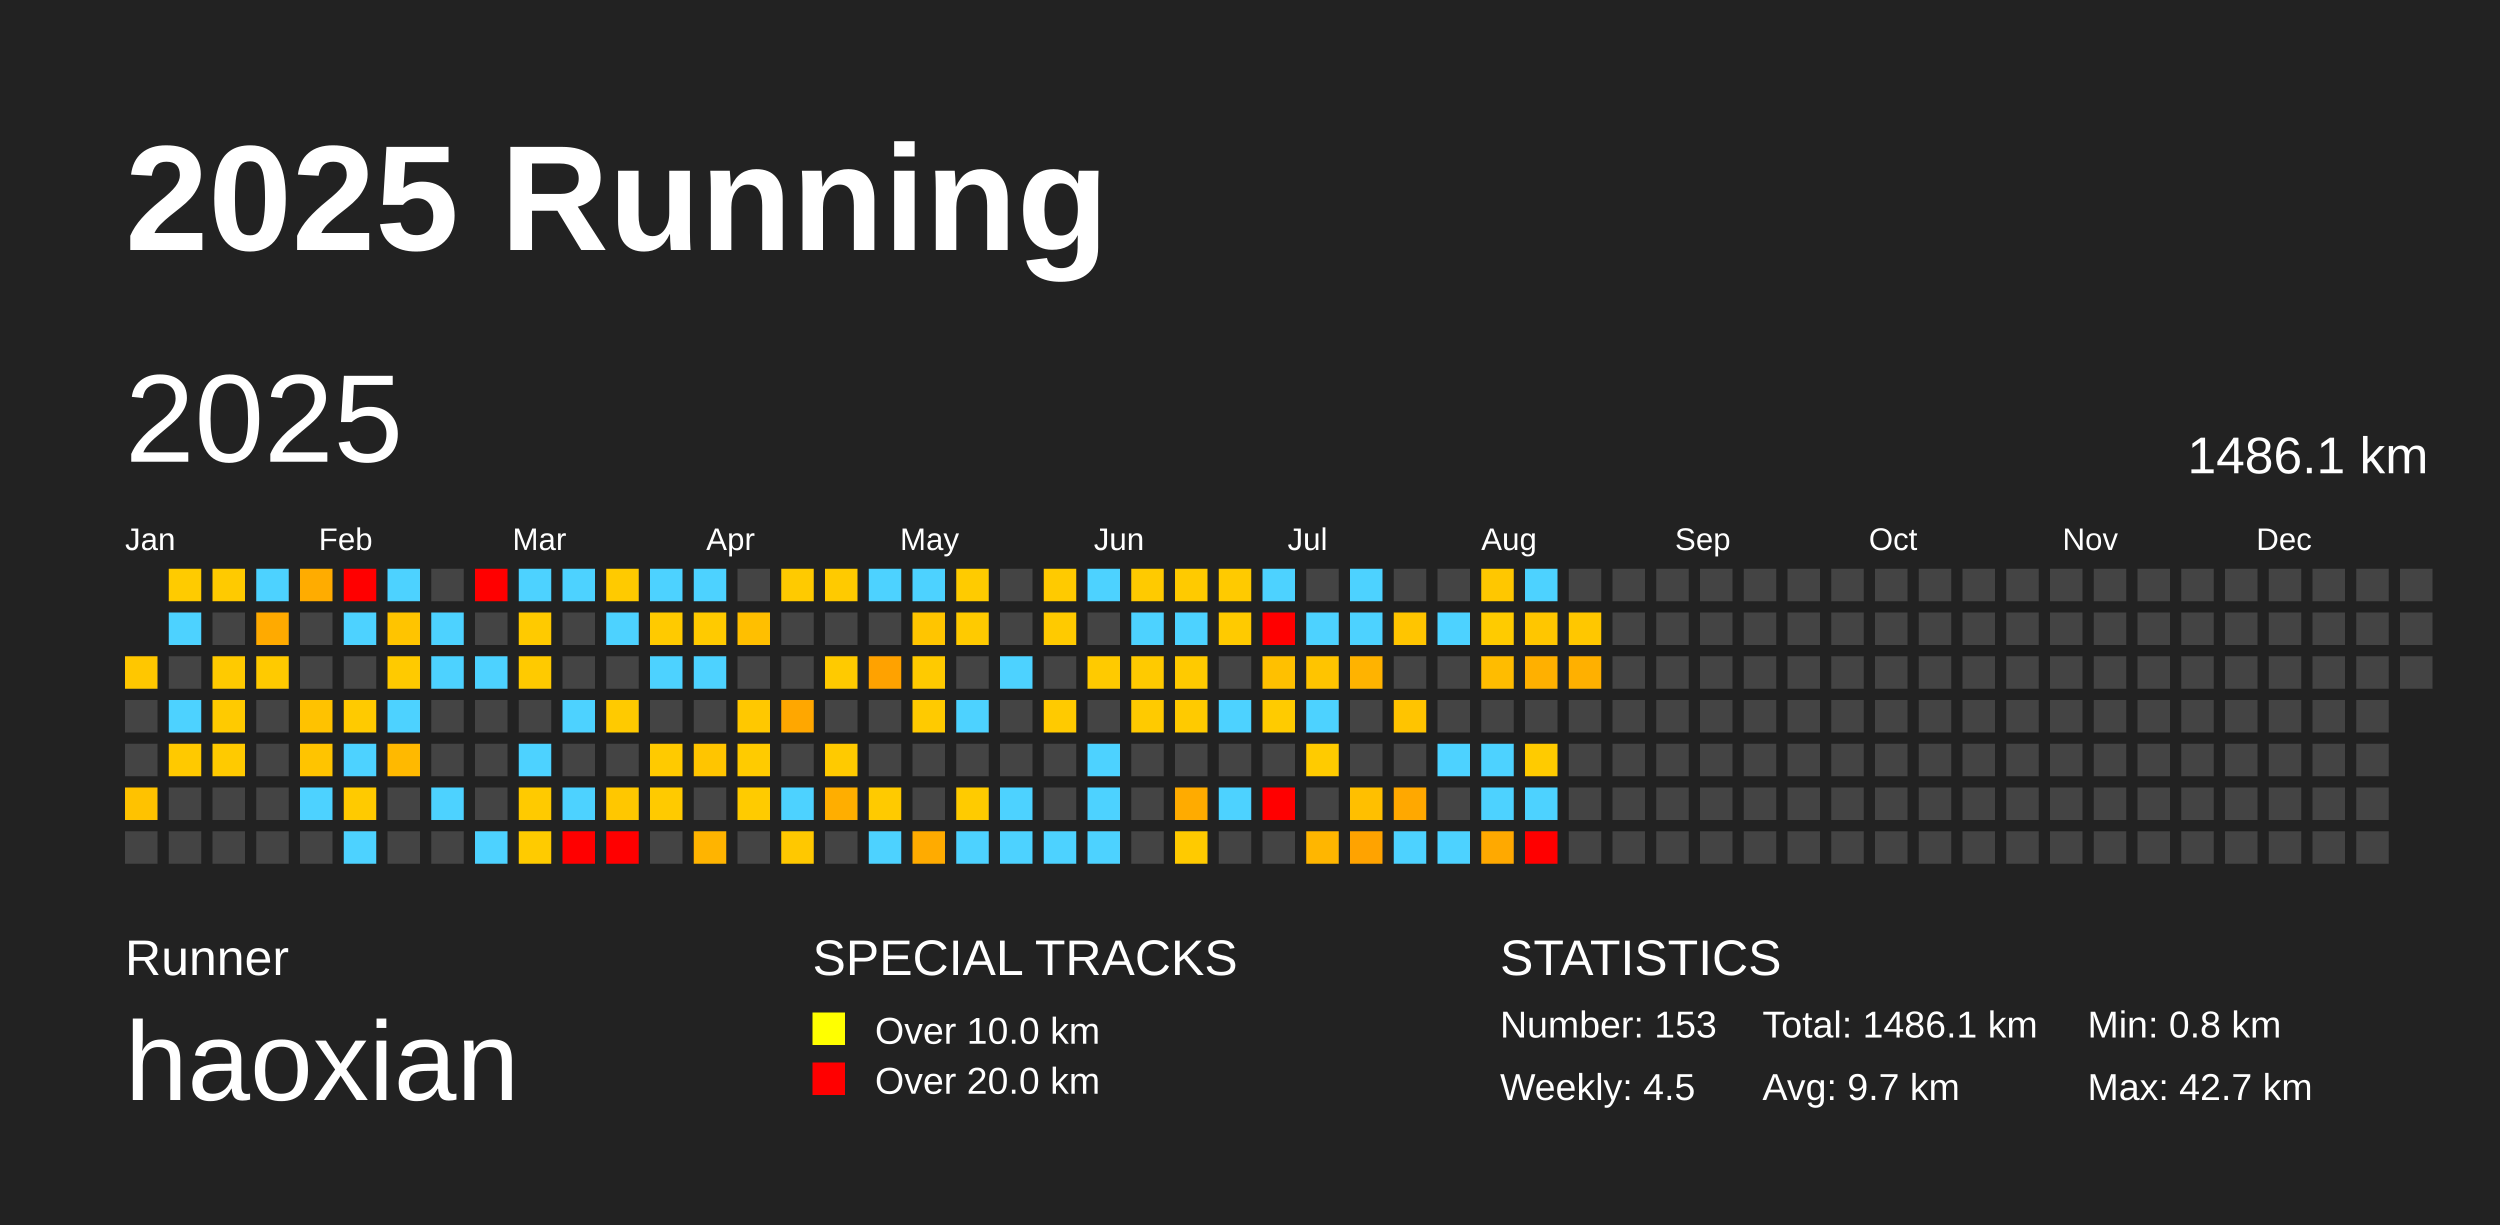
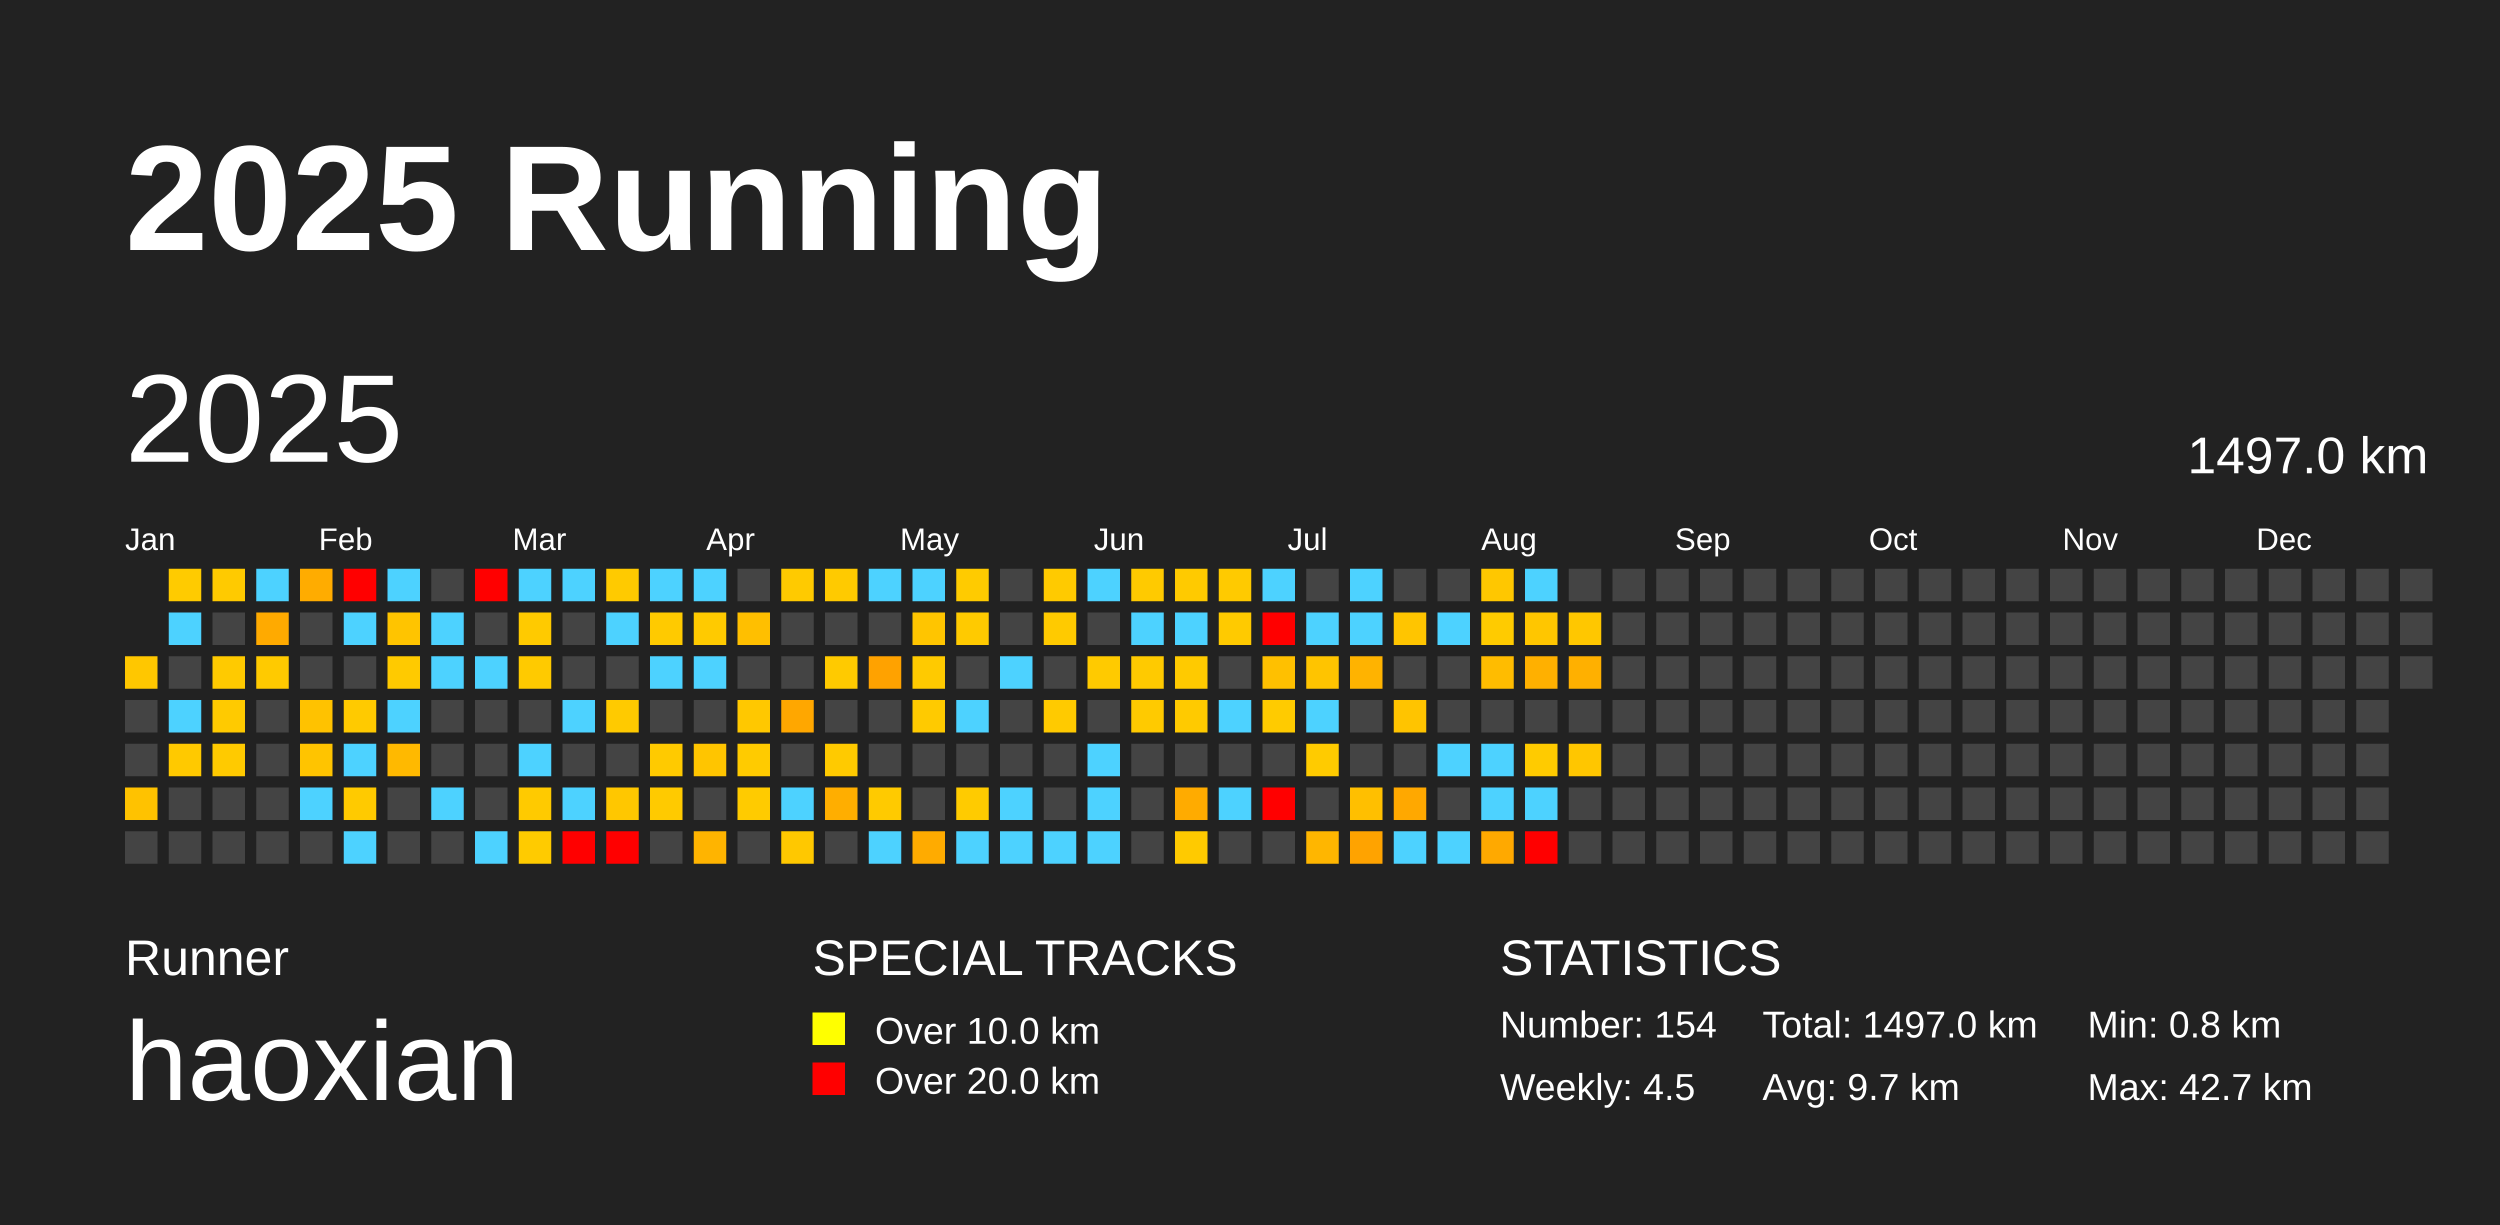
<svg xmlns="http://www.w3.org/2000/svg" baseProfile="full" height="98mm" version="1.1" viewBox="0,0,200,98" width="200mm">
  <defs />
  <rect fill="#222222" height="98" width="200" x="0" y="0" />
  <text fill="#FFFFFF" style="font-size:12px; font-family:Arial; font-weight:bold;" x="10" y="20">2025 Running</text>
  <text fill="#FFFFFF" style="font-size:4px; font-family:Arial" x="10" y="78">Runner</text>
  <text fill="#FFFFFF" style="font-size:9px; font-family:Arial" x="10" y="88">haoxian</text>
  <text fill="#FFFFFF" style="font-size:4px; font-family:Arial" x="65" y="78">SPECIAL TRACKS</text>
  <rect fill="yellow" height="2.6" width="2.6" x="65" y="81" />
  <text fill="#FFFFFF" style="font-size:3px; font-family:Arial" x="70" y="83.5">Over 10.0 km</text>
  <rect fill="red" height="2.6" width="2.6" x="65" y="85" />
  <text fill="#FFFFFF" style="font-size:3px; font-family:Arial" x="70" y="87.5">Over 20.0 km</text>
  <text fill="#FFFFFF" style="font-size:4px; font-family:Arial" x="120" y="78">STATISTICS</text>
-   <text fill="#FFFFFF" style="font-size:3px; font-family:Arial" x="120" y="83">Number: 153</text>
+   <text fill="#FFFFFF" style="font-size:3px; font-family:Arial" x="120" y="83">Number: 154</text>
  <text fill="#FFFFFF" style="font-size:3px; font-family:Arial" x="120" y="88">Weekly: 4.5</text>
-   <text fill="#FFFFFF" style="font-size:3px; font-family:Arial" x="141" y="83">Total: 1486.1 km</text>
+   <text fill="#FFFFFF" style="font-size:3px; font-family:Arial" x="141" y="83">Total: 1497.0 km</text>
  <text fill="#FFFFFF" style="font-size:3px; font-family:Arial" x="141" y="88">Avg: 9.7 km</text>
  <text fill="#FFFFFF" style="font-size:3px; font-family:Arial" x="167" y="83">Min: 0.8 km</text>
  <text fill="#FFFFFF" style="font-size:3px; font-family:Arial" x="167" y="88">Max: 42.7 km</text>
  <text dominant-baseline="hanging" fill="#FFFFFF" style="font-size:10.0px; font-family:Arial;" x="10" y="30">2025</text>
-   <text dominant-baseline="hanging" fill="#FFFFFF" style="font-size:4.125px; font-family:Arial;" x="175" y="35">1486.1 km</text>
+   <text dominant-baseline="hanging" fill="#FFFFFF" style="font-size:4.125px; font-family:Arial;" x="175" y="35">1497.0 km</text>
  <text fill="#FFFFFF" style="font-size:2.5px; font-family:Arial" x="10.0" y="44">Jan</text>
  <text fill="#FFFFFF" style="font-size:2.5px; font-family:Arial" x="25.5" y="44">Feb</text>
  <text fill="#FFFFFF" style="font-size:2.5px; font-family:Arial" x="41.0" y="44">Mar</text>
  <text fill="#FFFFFF" style="font-size:2.5px; font-family:Arial" x="56.5" y="44">Apr</text>
  <text fill="#FFFFFF" style="font-size:2.5px; font-family:Arial" x="72.0" y="44">May</text>
  <text fill="#FFFFFF" style="font-size:2.5px; font-family:Arial" x="87.5" y="44">Jun</text>
  <text fill="#FFFFFF" style="font-size:2.5px; font-family:Arial" x="103.0" y="44">Jul</text>
  <text fill="#FFFFFF" style="font-size:2.5px; font-family:Arial" x="118.5" y="44">Aug</text>
  <text fill="#FFFFFF" style="font-size:2.5px; font-family:Arial" x="134.0" y="44">Sep</text>
  <text fill="#FFFFFF" style="font-size:2.5px; font-family:Arial" x="149.5" y="44">Oct</text>
  <text fill="#FFFFFF" style="font-size:2.5px; font-family:Arial" x="165.0" y="44">Nov</text>
  <text fill="#FFFFFF" style="font-size:2.5px; font-family:Arial" x="180.5" y="44">Dec</text>
  <rect fill="#ffc700" height="2.6" width="2.6" x="10.0" y="52.5" />
  <rect fill="#444444" height="2.6" width="2.6" x="10.0" y="56.0" />
  <rect fill="#444444" height="2.6" width="2.6" x="10.0" y="59.5" />
  <rect fill="#ffc200" height="2.6" width="2.6" x="10.0" y="63.0" />
  <rect fill="#444444" height="2.6" width="2.6" x="10.0" y="66.5" />
  <rect fill="#ffcb00" height="2.6" width="2.6" x="13.5" y="45.5" />
  <rect fill="#4dd2ff" height="2.6" width="2.6" x="13.5" y="49.0" />
  <rect fill="#444444" height="2.6" width="2.6" x="13.5" y="52.5" />
  <rect fill="#4dd2ff" height="2.6" width="2.6" x="13.5" y="56.0" />
  <rect fill="#ffc900" height="2.6" width="2.6" x="13.5" y="59.5" />
  <rect fill="#444444" height="2.6" width="2.6" x="13.5" y="63.0" />
  <rect fill="#444444" height="2.6" width="2.6" x="13.5" y="66.5" />
  <rect fill="#ffca00" height="2.6" width="2.6" x="17.0" y="45.5" />
  <rect fill="#444444" height="2.6" width="2.6" x="17.0" y="49.0" />
  <rect fill="#ffca00" height="2.6" width="2.6" x="17.0" y="52.5" />
  <rect fill="#ffca00" height="2.6" width="2.6" x="17.0" y="56.0" />
  <rect fill="#ffca00" height="2.6" width="2.6" x="17.0" y="59.5" />
  <rect fill="#444444" height="2.6" width="2.6" x="17.0" y="63.0" />
  <rect fill="#444444" height="2.6" width="2.6" x="17.0" y="66.5" />
  <rect fill="#4dd2ff" height="2.6" width="2.6" x="20.5" y="45.5" />
  <rect fill="#ffaa00" height="2.6" width="2.6" x="20.5" y="49.0" />
  <rect fill="#ffca00" height="2.6" width="2.6" x="20.5" y="52.5" />
  <rect fill="#444444" height="2.6" width="2.6" x="20.5" y="56.0" />
  <rect fill="#444444" height="2.6" width="2.6" x="20.5" y="59.5" />
  <rect fill="#444444" height="2.6" width="2.6" x="20.5" y="63.0" />
  <rect fill="#444444" height="2.6" width="2.6" x="20.5" y="66.5" />
  <rect fill="#ffac00" height="2.6" width="2.6" x="24.0" y="45.5" />
  <rect fill="#444444" height="2.6" width="2.6" x="24.0" y="49.0" />
  <rect fill="#444444" height="2.6" width="2.6" x="24.0" y="52.5" />
  <rect fill="#ffc200" height="2.6" width="2.6" x="24.0" y="56.0" />
  <rect fill="#ffc400" height="2.6" width="2.6" x="24.0" y="59.5" />
  <rect fill="#4dd2ff" height="2.6" width="2.6" x="24.0" y="63.0" />
  <rect fill="#444444" height="2.6" width="2.6" x="24.0" y="66.5" />
  <rect fill="red" height="2.6" width="2.6" x="27.5" y="45.5" />
  <rect fill="#4dd2ff" height="2.6" width="2.6" x="27.5" y="49.0" />
  <rect fill="#444444" height="2.6" width="2.6" x="27.5" y="52.5" />
  <rect fill="#ffca00" height="2.6" width="2.6" x="27.5" y="56.0" />
  <rect fill="#4dd2ff" height="2.6" width="2.6" x="27.5" y="59.5" />
  <rect fill="#ffca00" height="2.6" width="2.6" x="27.5" y="63.0" />
  <rect fill="#4dd2ff" height="2.6" width="2.6" x="27.5" y="66.5" />
  <rect fill="#4dd2ff" height="2.6" width="2.6" x="31.0" y="45.5" />
  <rect fill="#ffc400" height="2.6" width="2.6" x="31.0" y="49.0" />
  <rect fill="#ffca00" height="2.6" width="2.6" x="31.0" y="52.5" />
  <rect fill="#4dd2ff" height="2.6" width="2.6" x="31.0" y="56.0" />
  <rect fill="#ffb900" height="2.6" width="2.6" x="31.0" y="59.5" />
  <rect fill="#444444" height="2.6" width="2.6" x="31.0" y="63.0" />
  <rect fill="#444444" height="2.6" width="2.6" x="31.0" y="66.5" />
  <rect fill="#444444" height="2.6" width="2.6" x="34.5" y="45.5" />
  <rect fill="#4dd2ff" height="2.6" width="2.6" x="34.5" y="49.0" />
  <rect fill="#4dd2ff" height="2.6" width="2.6" x="34.5" y="52.5" />
  <rect fill="#444444" height="2.6" width="2.6" x="34.5" y="56.0" />
  <rect fill="#444444" height="2.6" width="2.6" x="34.5" y="59.5" />
  <rect fill="#4dd2ff" height="2.6" width="2.6" x="34.5" y="63.0" />
  <rect fill="#444444" height="2.6" width="2.6" x="34.5" y="66.5" />
  <rect fill="red" height="2.6" width="2.6" x="38.0" y="45.5" />
  <rect fill="#444444" height="2.6" width="2.6" x="38.0" y="49.0" />
  <rect fill="#4dd2ff" height="2.6" width="2.6" x="38.0" y="52.5" />
  <rect fill="#444444" height="2.6" width="2.6" x="38.0" y="56.0" />
  <rect fill="#444444" height="2.6" width="2.6" x="38.0" y="59.5" />
  <rect fill="#444444" height="2.6" width="2.6" x="38.0" y="63.0" />
  <rect fill="#4dd2ff" height="2.6" width="2.6" x="38.0" y="66.5" />
  <rect fill="#4dd2ff" height="2.6" width="2.6" x="41.5" y="45.5" />
  <rect fill="#ffca00" height="2.6" width="2.6" x="41.5" y="49.0" />
  <rect fill="#ffca00" height="2.6" width="2.6" x="41.5" y="52.5" />
  <rect fill="#444444" height="2.6" width="2.6" x="41.5" y="56.0" />
  <rect fill="#4dd2ff" height="2.6" width="2.6" x="41.5" y="59.5" />
  <rect fill="#ffca00" height="2.6" width="2.6" x="41.5" y="63.0" />
  <rect fill="#ffcb00" height="2.6" width="2.6" x="41.5" y="66.5" />
  <rect fill="#4dd2ff" height="2.6" width="2.6" x="45.0" y="45.5" />
  <rect fill="#444444" height="2.6" width="2.6" x="45.0" y="49.0" />
  <rect fill="#444444" height="2.6" width="2.6" x="45.0" y="52.5" />
  <rect fill="#4dd2ff" height="2.6" width="2.6" x="45.0" y="56.0" />
  <rect fill="#444444" height="2.6" width="2.6" x="45.0" y="59.5" />
  <rect fill="#4dd2ff" height="2.6" width="2.6" x="45.0" y="63.0" />
  <rect fill="red" height="2.6" width="2.6" x="45.0" y="66.5" />
  <rect fill="#ffca00" height="2.6" width="2.6" x="48.5" y="45.5" />
  <rect fill="#4dd2ff" height="2.6" width="2.6" x="48.5" y="49.0" />
  <rect fill="#444444" height="2.6" width="2.6" x="48.5" y="52.5" />
  <rect fill="#ffca00" height="2.6" width="2.6" x="48.5" y="56.0" />
  <rect fill="#444444" height="2.6" width="2.6" x="48.5" y="59.5" />
  <rect fill="#ffc700" height="2.6" width="2.6" x="48.5" y="63.0" />
  <rect fill="red" height="2.6" width="2.6" x="48.5" y="66.5" />
  <rect fill="#4dd2ff" height="2.6" width="2.6" x="52.0" y="45.5" />
  <rect fill="#ffca00" height="2.6" width="2.6" x="52.0" y="49.0" />
  <rect fill="#4dd2ff" height="2.6" width="2.6" x="52.0" y="52.5" />
  <rect fill="#444444" height="2.6" width="2.6" x="52.0" y="56.0" />
  <rect fill="#ffca00" height="2.6" width="2.6" x="52.0" y="59.5" />
  <rect fill="#ffca00" height="2.6" width="2.6" x="52.0" y="63.0" />
  <rect fill="#444444" height="2.6" width="2.6" x="52.0" y="66.5" />
  <rect fill="#4dd2ff" height="2.6" width="2.6" x="55.5" y="45.5" />
  <rect fill="#ffca00" height="2.6" width="2.6" x="55.5" y="49.0" />
  <rect fill="#4dd2ff" height="2.6" width="2.6" x="55.5" y="52.5" />
  <rect fill="#444444" height="2.6" width="2.6" x="55.5" y="56.0" />
  <rect fill="#ffc500" height="2.6" width="2.6" x="55.5" y="59.5" />
  <rect fill="#444444" height="2.6" width="2.6" x="55.5" y="63.0" />
  <rect fill="#ffb400" height="2.6" width="2.6" x="55.5" y="66.5" />
  <rect fill="#444444" height="2.6" width="2.6" x="59.0" y="45.5" />
  <rect fill="#ffbf00" height="2.6" width="2.6" x="59.0" y="49.0" />
  <rect fill="#444444" height="2.6" width="2.6" x="59.0" y="52.5" />
  <rect fill="#ffc800" height="2.6" width="2.6" x="59.0" y="56.0" />
  <rect fill="#ffcb00" height="2.6" width="2.6" x="59.0" y="59.5" />
  <rect fill="#ffcb00" height="2.6" width="2.6" x="59.0" y="63.0" />
  <rect fill="#444444" height="2.6" width="2.6" x="59.0" y="66.5" />
  <rect fill="#ffca00" height="2.6" width="2.6" x="62.5" y="45.5" />
  <rect fill="#444444" height="2.6" width="2.6" x="62.5" y="49.0" />
  <rect fill="#444444" height="2.6" width="2.6" x="62.5" y="52.5" />
  <rect fill="#ffa700" height="2.6" width="2.6" x="62.5" y="56.0" />
  <rect fill="#444444" height="2.6" width="2.6" x="62.5" y="59.5" />
  <rect fill="#4dd2ff" height="2.6" width="2.6" x="62.5" y="63.0" />
  <rect fill="#ffc800" height="2.6" width="2.6" x="62.5" y="66.5" />
  <rect fill="#ffca00" height="2.6" width="2.6" x="66.0" y="45.5" />
  <rect fill="#444444" height="2.6" width="2.6" x="66.0" y="49.0" />
  <rect fill="#ffca00" height="2.6" width="2.6" x="66.0" y="52.5" />
  <rect fill="#444444" height="2.6" width="2.6" x="66.0" y="56.0" />
  <rect fill="#ffca00" height="2.6" width="2.6" x="66.0" y="59.5" />
  <rect fill="#ffae00" height="2.6" width="2.6" x="66.0" y="63.0" />
  <rect fill="#444444" height="2.6" width="2.6" x="66.0" y="66.5" />
  <rect fill="#4dd2ff" height="2.6" width="2.6" x="69.5" y="45.5" />
  <rect fill="#444444" height="2.6" width="2.6" x="69.5" y="49.0" />
  <rect fill="#ffa200" height="2.6" width="2.6" x="69.5" y="52.5" />
  <rect fill="#444444" height="2.6" width="2.6" x="69.5" y="56.0" />
  <rect fill="#444444" height="2.6" width="2.6" x="69.5" y="59.5" />
  <rect fill="#ffca00" height="2.6" width="2.6" x="69.5" y="63.0" />
  <rect fill="#4dd2ff" height="2.6" width="2.6" x="69.5" y="66.5" />
  <rect fill="#4dd2ff" height="2.6" width="2.6" x="73.0" y="45.5" />
  <rect fill="#ffc500" height="2.6" width="2.6" x="73.0" y="49.0" />
  <rect fill="#ffca00" height="2.6" width="2.6" x="73.0" y="52.5" />
  <rect fill="#ffca00" height="2.6" width="2.6" x="73.0" y="56.0" />
  <rect fill="#444444" height="2.6" width="2.6" x="73.0" y="59.5" />
  <rect fill="#444444" height="2.6" width="2.6" x="73.0" y="63.0" />
  <rect fill="#ffab00" height="2.6" width="2.6" x="73.0" y="66.5" />
  <rect fill="#ffcb00" height="2.6" width="2.6" x="76.5" y="45.5" />
  <rect fill="#ffca00" height="2.6" width="2.6" x="76.5" y="49.0" />
  <rect fill="#444444" height="2.6" width="2.6" x="76.5" y="52.5" />
  <rect fill="#4dd2ff" height="2.6" width="2.6" x="76.5" y="56.0" />
  <rect fill="#444444" height="2.6" width="2.6" x="76.5" y="59.5" />
  <rect fill="#ffcb00" height="2.6" width="2.6" x="76.5" y="63.0" />
  <rect fill="#4dd2ff" height="2.6" width="2.6" x="76.5" y="66.5" />
  <rect fill="#444444" height="2.6" width="2.6" x="80.0" y="45.5" />
  <rect fill="#444444" height="2.6" width="2.6" x="80.0" y="49.0" />
  <rect fill="#4dd2ff" height="2.6" width="2.6" x="80.0" y="52.5" />
  <rect fill="#444444" height="2.6" width="2.6" x="80.0" y="56.0" />
  <rect fill="#444444" height="2.6" width="2.6" x="80.0" y="59.5" />
  <rect fill="#4dd2ff" height="2.6" width="2.6" x="80.0" y="63.0" />
  <rect fill="#4dd2ff" height="2.6" width="2.6" x="80.0" y="66.5" />
  <rect fill="#ffca00" height="2.6" width="2.6" x="83.5" y="45.5" />
  <rect fill="#ffca00" height="2.6" width="2.6" x="83.5" y="49.0" />
  <rect fill="#444444" height="2.6" width="2.6" x="83.5" y="52.5" />
  <rect fill="#ffca00" height="2.6" width="2.6" x="83.5" y="56.0" />
  <rect fill="#444444" height="2.6" width="2.6" x="83.5" y="59.5" />
  <rect fill="#444444" height="2.6" width="2.6" x="83.5" y="63.0" />
  <rect fill="#4dd2ff" height="2.6" width="2.6" x="83.5" y="66.5" />
  <rect fill="#4dd2ff" height="2.6" width="2.6" x="87.0" y="45.5" />
  <rect fill="#444444" height="2.6" width="2.6" x="87.0" y="49.0" />
  <rect fill="#ffca00" height="2.6" width="2.6" x="87.0" y="52.5" />
  <rect fill="#444444" height="2.6" width="2.6" x="87.0" y="56.0" />
  <rect fill="#4dd2ff" height="2.6" width="2.6" x="87.0" y="59.5" />
  <rect fill="#4dd2ff" height="2.6" width="2.6" x="87.0" y="63.0" />
  <rect fill="#4dd2ff" height="2.6" width="2.6" x="87.0" y="66.5" />
  <rect fill="#ffca00" height="2.6" width="2.6" x="90.5" y="45.5" />
  <rect fill="#4dd2ff" height="2.6" width="2.6" x="90.5" y="49.0" />
  <rect fill="#ffca00" height="2.6" width="2.6" x="90.5" y="52.5" />
  <rect fill="#ffca00" height="2.6" width="2.6" x="90.5" y="56.0" />
  <rect fill="#444444" height="2.6" width="2.6" x="90.5" y="59.5" />
  <rect fill="#444444" height="2.6" width="2.6" x="90.5" y="63.0" />
  <rect fill="#444444" height="2.6" width="2.6" x="90.5" y="66.5" />
  <rect fill="#ffca00" height="2.6" width="2.6" x="94.0" y="45.5" />
  <rect fill="#4dd2ff" height="2.6" width="2.6" x="94.0" y="49.0" />
  <rect fill="#ffca00" height="2.6" width="2.6" x="94.0" y="52.5" />
  <rect fill="#ffca00" height="2.6" width="2.6" x="94.0" y="56.0" />
  <rect fill="#444444" height="2.6" width="2.6" x="94.0" y="59.5" />
  <rect fill="#ffab00" height="2.6" width="2.6" x="94.0" y="63.0" />
  <rect fill="#ffca00" height="2.6" width="2.6" x="94.0" y="66.5" />
  <rect fill="#ffca00" height="2.6" width="2.6" x="97.5" y="45.5" />
  <rect fill="#ffca00" height="2.6" width="2.6" x="97.5" y="49.0" />
  <rect fill="#444444" height="2.6" width="2.6" x="97.5" y="52.5" />
  <rect fill="#4dd2ff" height="2.6" width="2.6" x="97.5" y="56.0" />
  <rect fill="#444444" height="2.6" width="2.6" x="97.5" y="59.5" />
  <rect fill="#4dd2ff" height="2.6" width="2.6" x="97.5" y="63.0" />
  <rect fill="#444444" height="2.6" width="2.6" x="97.5" y="66.5" />
  <rect fill="#4dd2ff" height="2.6" width="2.6" x="101.0" y="45.5" />
  <rect fill="red" height="2.6" width="2.6" x="101.0" y="49.0" />
  <rect fill="#ffc000" height="2.6" width="2.6" x="101.0" y="52.5" />
  <rect fill="#ffcb00" height="2.6" width="2.6" x="101.0" y="56.0" />
  <rect fill="#444444" height="2.6" width="2.6" x="101.0" y="59.5" />
  <rect fill="red" height="2.6" width="2.6" x="101.0" y="63.0" />
  <rect fill="#444444" height="2.6" width="2.6" x="101.0" y="66.5" />
  <rect fill="#444444" height="2.6" width="2.6" x="104.5" y="45.5" />
  <rect fill="#4dd2ff" height="2.6" width="2.6" x="104.5" y="49.0" />
  <rect fill="#ffc400" height="2.6" width="2.6" x="104.5" y="52.5" />
  <rect fill="#4dd2ff" height="2.6" width="2.6" x="104.5" y="56.0" />
  <rect fill="#ffcb00" height="2.6" width="2.6" x="104.5" y="59.5" />
  <rect fill="#444444" height="2.6" width="2.6" x="104.5" y="63.0" />
  <rect fill="#ffb600" height="2.6" width="2.6" x="104.5" y="66.5" />
  <rect fill="#4dd2ff" height="2.6" width="2.6" x="108.0" y="45.5" />
  <rect fill="#4dd2ff" height="2.6" width="2.6" x="108.0" y="49.0" />
  <rect fill="#ffb300" height="2.6" width="2.6" x="108.0" y="52.5" />
  <rect fill="#444444" height="2.6" width="2.6" x="108.0" y="56.0" />
  <rect fill="#444444" height="2.6" width="2.6" x="108.0" y="59.5" />
  <rect fill="#ffbf00" height="2.6" width="2.6" x="108.0" y="63.0" />
  <rect fill="#ffa300" height="2.6" width="2.6" x="108.0" y="66.5" />
  <rect fill="#444444" height="2.6" width="2.6" x="111.5" y="45.5" />
  <rect fill="#ffc500" height="2.6" width="2.6" x="111.5" y="49.0" />
  <rect fill="#444444" height="2.6" width="2.6" x="111.5" y="52.5" />
  <rect fill="#ffc400" height="2.6" width="2.6" x="111.5" y="56.0" />
  <rect fill="#444444" height="2.6" width="2.6" x="111.5" y="59.5" />
  <rect fill="#ffa800" height="2.6" width="2.6" x="111.5" y="63.0" />
  <rect fill="#4dd2ff" height="2.6" width="2.6" x="111.5" y="66.5" />
  <rect fill="#444444" height="2.6" width="2.6" x="115.0" y="45.5" />
  <rect fill="#4dd2ff" height="2.6" width="2.6" x="115.0" y="49.0" />
  <rect fill="#444444" height="2.6" width="2.6" x="115.0" y="52.5" />
  <rect fill="#444444" height="2.6" width="2.6" x="115.0" y="56.0" />
  <rect fill="#4dd2ff" height="2.6" width="2.6" x="115.0" y="59.5" />
  <rect fill="#444444" height="2.6" width="2.6" x="115.0" y="63.0" />
  <rect fill="#4dd2ff" height="2.6" width="2.6" x="115.0" y="66.5" />
  <rect fill="#ffc700" height="2.6" width="2.6" x="118.5" y="45.5" />
  <rect fill="#ffcb00" height="2.6" width="2.6" x="118.5" y="49.0" />
  <rect fill="#ffbc00" height="2.6" width="2.6" x="118.5" y="52.5" />
  <rect fill="#444444" height="2.6" width="2.6" x="118.5" y="56.0" />
  <rect fill="#4dd2ff" height="2.6" width="2.6" x="118.5" y="59.5" />
  <rect fill="#4dd2ff" height="2.6" width="2.6" x="118.5" y="63.0" />
  <rect fill="#ffa900" height="2.6" width="2.6" x="118.5" y="66.5" />
  <rect fill="#4dd2ff" height="2.6" width="2.6" x="122.0" y="45.5" />
  <rect fill="#ffc600" height="2.6" width="2.6" x="122.0" y="49.0" />
  <rect fill="#ffb000" height="2.6" width="2.6" x="122.0" y="52.5" />
  <rect fill="#444444" height="2.6" width="2.6" x="122.0" y="56.0" />
  <rect fill="#ffcb00" height="2.6" width="2.6" x="122.0" y="59.5" />
  <rect fill="#4dd2ff" height="2.6" width="2.6" x="122.0" y="63.0" />
  <rect fill="red" height="2.6" width="2.6" x="122.0" y="66.5" />
  <rect fill="#444444" height="2.6" width="2.6" x="125.5" y="45.5" />
  <rect fill="#ffc700" height="2.6" width="2.6" x="125.5" y="49.0" />
  <rect fill="#ffb000" height="2.6" width="2.6" x="125.5" y="52.5" />
  <rect fill="#444444" height="2.6" width="2.6" x="125.5" y="56.0" />
-   <rect fill="#444444" height="2.6" width="2.6" x="125.5" y="59.5" />
+   <rect fill="#ffc600" height="2.6" width="2.6" x="125.5" y="59.5" />
  <rect fill="#444444" height="2.6" width="2.6" x="125.5" y="63.0" />
  <rect fill="#444444" height="2.6" width="2.6" x="125.5" y="66.5" />
  <rect fill="#444444" height="2.6" width="2.6" x="129.0" y="45.5" />
  <rect fill="#444444" height="2.6" width="2.6" x="129.0" y="49.0" />
  <rect fill="#444444" height="2.6" width="2.6" x="129.0" y="52.5" />
  <rect fill="#444444" height="2.6" width="2.6" x="129.0" y="56.0" />
  <rect fill="#444444" height="2.6" width="2.6" x="129.0" y="59.5" />
  <rect fill="#444444" height="2.6" width="2.6" x="129.0" y="63.0" />
  <rect fill="#444444" height="2.6" width="2.6" x="129.0" y="66.5" />
  <rect fill="#444444" height="2.6" width="2.6" x="132.5" y="45.5" />
  <rect fill="#444444" height="2.6" width="2.6" x="132.5" y="49.0" />
  <rect fill="#444444" height="2.6" width="2.6" x="132.5" y="52.5" />
  <rect fill="#444444" height="2.6" width="2.6" x="132.5" y="56.0" />
  <rect fill="#444444" height="2.6" width="2.6" x="132.5" y="59.5" />
  <rect fill="#444444" height="2.6" width="2.6" x="132.5" y="63.0" />
  <rect fill="#444444" height="2.6" width="2.6" x="132.5" y="66.5" />
  <rect fill="#444444" height="2.6" width="2.6" x="136.0" y="45.5" />
  <rect fill="#444444" height="2.6" width="2.6" x="136.0" y="49.0" />
  <rect fill="#444444" height="2.6" width="2.6" x="136.0" y="52.5" />
  <rect fill="#444444" height="2.6" width="2.6" x="136.0" y="56.0" />
  <rect fill="#444444" height="2.6" width="2.6" x="136.0" y="59.5" />
  <rect fill="#444444" height="2.6" width="2.6" x="136.0" y="63.0" />
  <rect fill="#444444" height="2.6" width="2.6" x="136.0" y="66.5" />
  <rect fill="#444444" height="2.6" width="2.6" x="139.5" y="45.5" />
  <rect fill="#444444" height="2.6" width="2.6" x="139.5" y="49.0" />
  <rect fill="#444444" height="2.6" width="2.6" x="139.5" y="52.5" />
  <rect fill="#444444" height="2.6" width="2.6" x="139.5" y="56.0" />
  <rect fill="#444444" height="2.6" width="2.6" x="139.5" y="59.5" />
  <rect fill="#444444" height="2.6" width="2.6" x="139.5" y="63.0" />
  <rect fill="#444444" height="2.6" width="2.6" x="139.5" y="66.5" />
  <rect fill="#444444" height="2.6" width="2.6" x="143.0" y="45.5" />
  <rect fill="#444444" height="2.6" width="2.6" x="143.0" y="49.0" />
  <rect fill="#444444" height="2.6" width="2.6" x="143.0" y="52.5" />
  <rect fill="#444444" height="2.6" width="2.6" x="143.0" y="56.0" />
  <rect fill="#444444" height="2.6" width="2.6" x="143.0" y="59.5" />
  <rect fill="#444444" height="2.6" width="2.6" x="143.0" y="63.0" />
  <rect fill="#444444" height="2.6" width="2.6" x="143.0" y="66.5" />
  <rect fill="#444444" height="2.6" width="2.6" x="146.5" y="45.5" />
  <rect fill="#444444" height="2.6" width="2.6" x="146.5" y="49.0" />
  <rect fill="#444444" height="2.6" width="2.6" x="146.5" y="52.5" />
  <rect fill="#444444" height="2.6" width="2.6" x="146.5" y="56.0" />
  <rect fill="#444444" height="2.6" width="2.6" x="146.5" y="59.5" />
  <rect fill="#444444" height="2.6" width="2.6" x="146.5" y="63.0" />
  <rect fill="#444444" height="2.6" width="2.6" x="146.5" y="66.5" />
  <rect fill="#444444" height="2.6" width="2.6" x="150.0" y="45.5" />
  <rect fill="#444444" height="2.6" width="2.6" x="150.0" y="49.0" />
  <rect fill="#444444" height="2.6" width="2.6" x="150.0" y="52.5" />
  <rect fill="#444444" height="2.6" width="2.6" x="150.0" y="56.0" />
  <rect fill="#444444" height="2.6" width="2.6" x="150.0" y="59.5" />
  <rect fill="#444444" height="2.6" width="2.6" x="150.0" y="63.0" />
  <rect fill="#444444" height="2.6" width="2.6" x="150.0" y="66.5" />
  <rect fill="#444444" height="2.6" width="2.6" x="153.5" y="45.5" />
  <rect fill="#444444" height="2.6" width="2.6" x="153.5" y="49.0" />
  <rect fill="#444444" height="2.6" width="2.6" x="153.5" y="52.5" />
  <rect fill="#444444" height="2.6" width="2.6" x="153.5" y="56.0" />
  <rect fill="#444444" height="2.6" width="2.6" x="153.5" y="59.5" />
  <rect fill="#444444" height="2.6" width="2.6" x="153.5" y="63.0" />
  <rect fill="#444444" height="2.6" width="2.6" x="153.5" y="66.5" />
  <rect fill="#444444" height="2.6" width="2.6" x="157.0" y="45.5" />
  <rect fill="#444444" height="2.6" width="2.6" x="157.0" y="49.0" />
  <rect fill="#444444" height="2.6" width="2.6" x="157.0" y="52.5" />
  <rect fill="#444444" height="2.6" width="2.6" x="157.0" y="56.0" />
  <rect fill="#444444" height="2.6" width="2.6" x="157.0" y="59.5" />
  <rect fill="#444444" height="2.6" width="2.6" x="157.0" y="63.0" />
  <rect fill="#444444" height="2.6" width="2.6" x="157.0" y="66.5" />
  <rect fill="#444444" height="2.6" width="2.6" x="160.5" y="45.5" />
  <rect fill="#444444" height="2.6" width="2.6" x="160.5" y="49.0" />
  <rect fill="#444444" height="2.6" width="2.6" x="160.5" y="52.5" />
  <rect fill="#444444" height="2.6" width="2.6" x="160.5" y="56.0" />
  <rect fill="#444444" height="2.6" width="2.6" x="160.5" y="59.5" />
  <rect fill="#444444" height="2.6" width="2.6" x="160.5" y="63.0" />
  <rect fill="#444444" height="2.6" width="2.6" x="160.5" y="66.5" />
  <rect fill="#444444" height="2.6" width="2.6" x="164.0" y="45.5" />
  <rect fill="#444444" height="2.6" width="2.6" x="164.0" y="49.0" />
  <rect fill="#444444" height="2.6" width="2.6" x="164.0" y="52.5" />
  <rect fill="#444444" height="2.6" width="2.6" x="164.0" y="56.0" />
  <rect fill="#444444" height="2.6" width="2.6" x="164.0" y="59.5" />
  <rect fill="#444444" height="2.6" width="2.6" x="164.0" y="63.0" />
  <rect fill="#444444" height="2.6" width="2.6" x="164.0" y="66.5" />
  <rect fill="#444444" height="2.6" width="2.6" x="167.5" y="45.5" />
  <rect fill="#444444" height="2.6" width="2.6" x="167.5" y="49.0" />
  <rect fill="#444444" height="2.6" width="2.6" x="167.5" y="52.5" />
  <rect fill="#444444" height="2.6" width="2.6" x="167.5" y="56.0" />
  <rect fill="#444444" height="2.6" width="2.6" x="167.5" y="59.5" />
  <rect fill="#444444" height="2.6" width="2.6" x="167.5" y="63.0" />
  <rect fill="#444444" height="2.6" width="2.6" x="167.5" y="66.5" />
  <rect fill="#444444" height="2.6" width="2.6" x="171.0" y="45.5" />
  <rect fill="#444444" height="2.6" width="2.6" x="171.0" y="49.0" />
  <rect fill="#444444" height="2.6" width="2.6" x="171.0" y="52.5" />
  <rect fill="#444444" height="2.6" width="2.6" x="171.0" y="56.0" />
  <rect fill="#444444" height="2.6" width="2.6" x="171.0" y="59.5" />
  <rect fill="#444444" height="2.6" width="2.6" x="171.0" y="63.0" />
  <rect fill="#444444" height="2.6" width="2.6" x="171.0" y="66.5" />
  <rect fill="#444444" height="2.6" width="2.6" x="174.5" y="45.5" />
  <rect fill="#444444" height="2.6" width="2.6" x="174.5" y="49.0" />
  <rect fill="#444444" height="2.6" width="2.6" x="174.5" y="52.5" />
  <rect fill="#444444" height="2.6" width="2.6" x="174.5" y="56.0" />
  <rect fill="#444444" height="2.6" width="2.6" x="174.5" y="59.5" />
  <rect fill="#444444" height="2.6" width="2.6" x="174.5" y="63.0" />
  <rect fill="#444444" height="2.6" width="2.6" x="174.5" y="66.5" />
  <rect fill="#444444" height="2.6" width="2.6" x="178.0" y="45.5" />
  <rect fill="#444444" height="2.6" width="2.6" x="178.0" y="49.0" />
  <rect fill="#444444" height="2.6" width="2.6" x="178.0" y="52.5" />
  <rect fill="#444444" height="2.6" width="2.6" x="178.0" y="56.0" />
  <rect fill="#444444" height="2.6" width="2.6" x="178.0" y="59.5" />
  <rect fill="#444444" height="2.6" width="2.6" x="178.0" y="63.0" />
  <rect fill="#444444" height="2.6" width="2.6" x="178.0" y="66.5" />
  <rect fill="#444444" height="2.6" width="2.6" x="181.5" y="45.5" />
  <rect fill="#444444" height="2.6" width="2.6" x="181.5" y="49.0" />
  <rect fill="#444444" height="2.6" width="2.6" x="181.5" y="52.5" />
  <rect fill="#444444" height="2.6" width="2.6" x="181.5" y="56.0" />
  <rect fill="#444444" height="2.6" width="2.6" x="181.5" y="59.5" />
  <rect fill="#444444" height="2.6" width="2.6" x="181.5" y="63.0" />
  <rect fill="#444444" height="2.6" width="2.6" x="181.5" y="66.5" />
  <rect fill="#444444" height="2.6" width="2.6" x="185.0" y="45.5" />
  <rect fill="#444444" height="2.6" width="2.6" x="185.0" y="49.0" />
  <rect fill="#444444" height="2.6" width="2.6" x="185.0" y="52.5" />
  <rect fill="#444444" height="2.6" width="2.6" x="185.0" y="56.0" />
  <rect fill="#444444" height="2.6" width="2.6" x="185.0" y="59.5" />
  <rect fill="#444444" height="2.6" width="2.6" x="185.0" y="63.0" />
  <rect fill="#444444" height="2.6" width="2.6" x="185.0" y="66.5" />
  <rect fill="#444444" height="2.6" width="2.6" x="188.5" y="45.5" />
  <rect fill="#444444" height="2.6" width="2.6" x="188.5" y="49.0" />
  <rect fill="#444444" height="2.6" width="2.6" x="188.5" y="52.5" />
  <rect fill="#444444" height="2.6" width="2.6" x="188.5" y="56.0" />
  <rect fill="#444444" height="2.6" width="2.6" x="188.5" y="59.5" />
  <rect fill="#444444" height="2.6" width="2.6" x="188.5" y="63.0" />
  <rect fill="#444444" height="2.6" width="2.6" x="188.5" y="66.5" />
  <rect fill="#444444" height="2.6" width="2.6" x="192.0" y="45.5" />
  <rect fill="#444444" height="2.6" width="2.6" x="192.0" y="49.0" />
  <rect fill="#444444" height="2.6" width="2.6" x="192.0" y="52.5" />
</svg>
